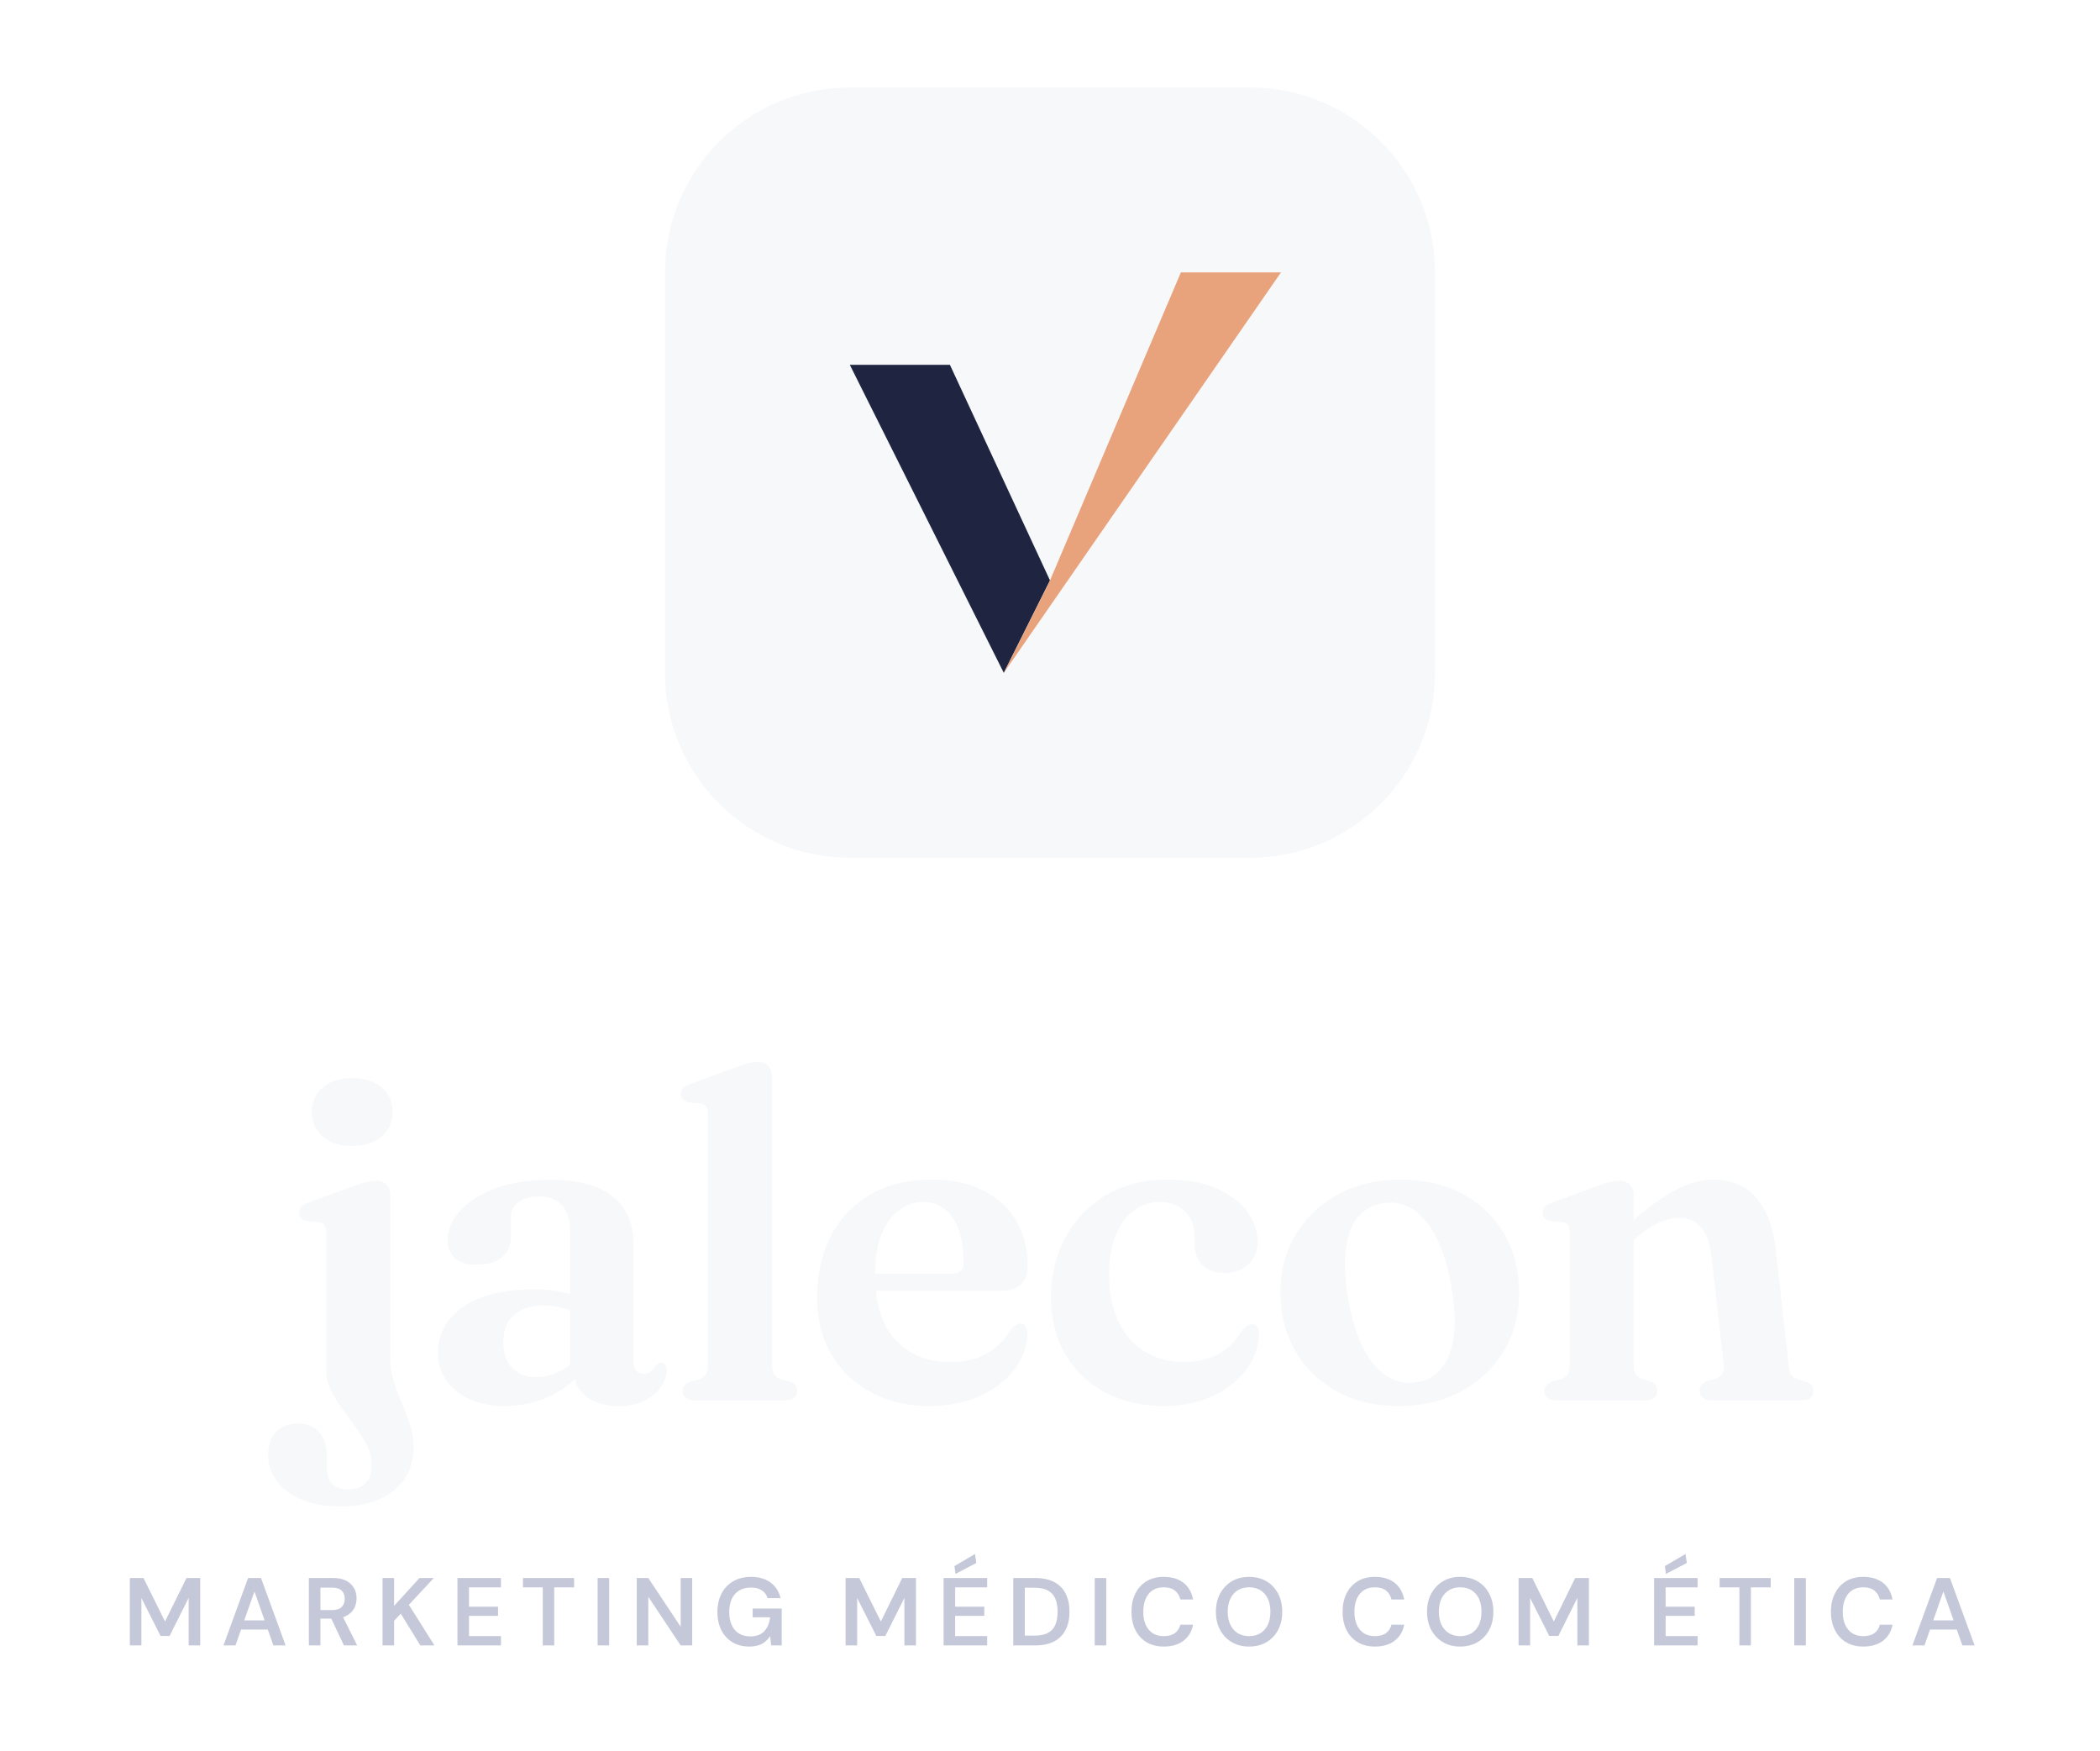
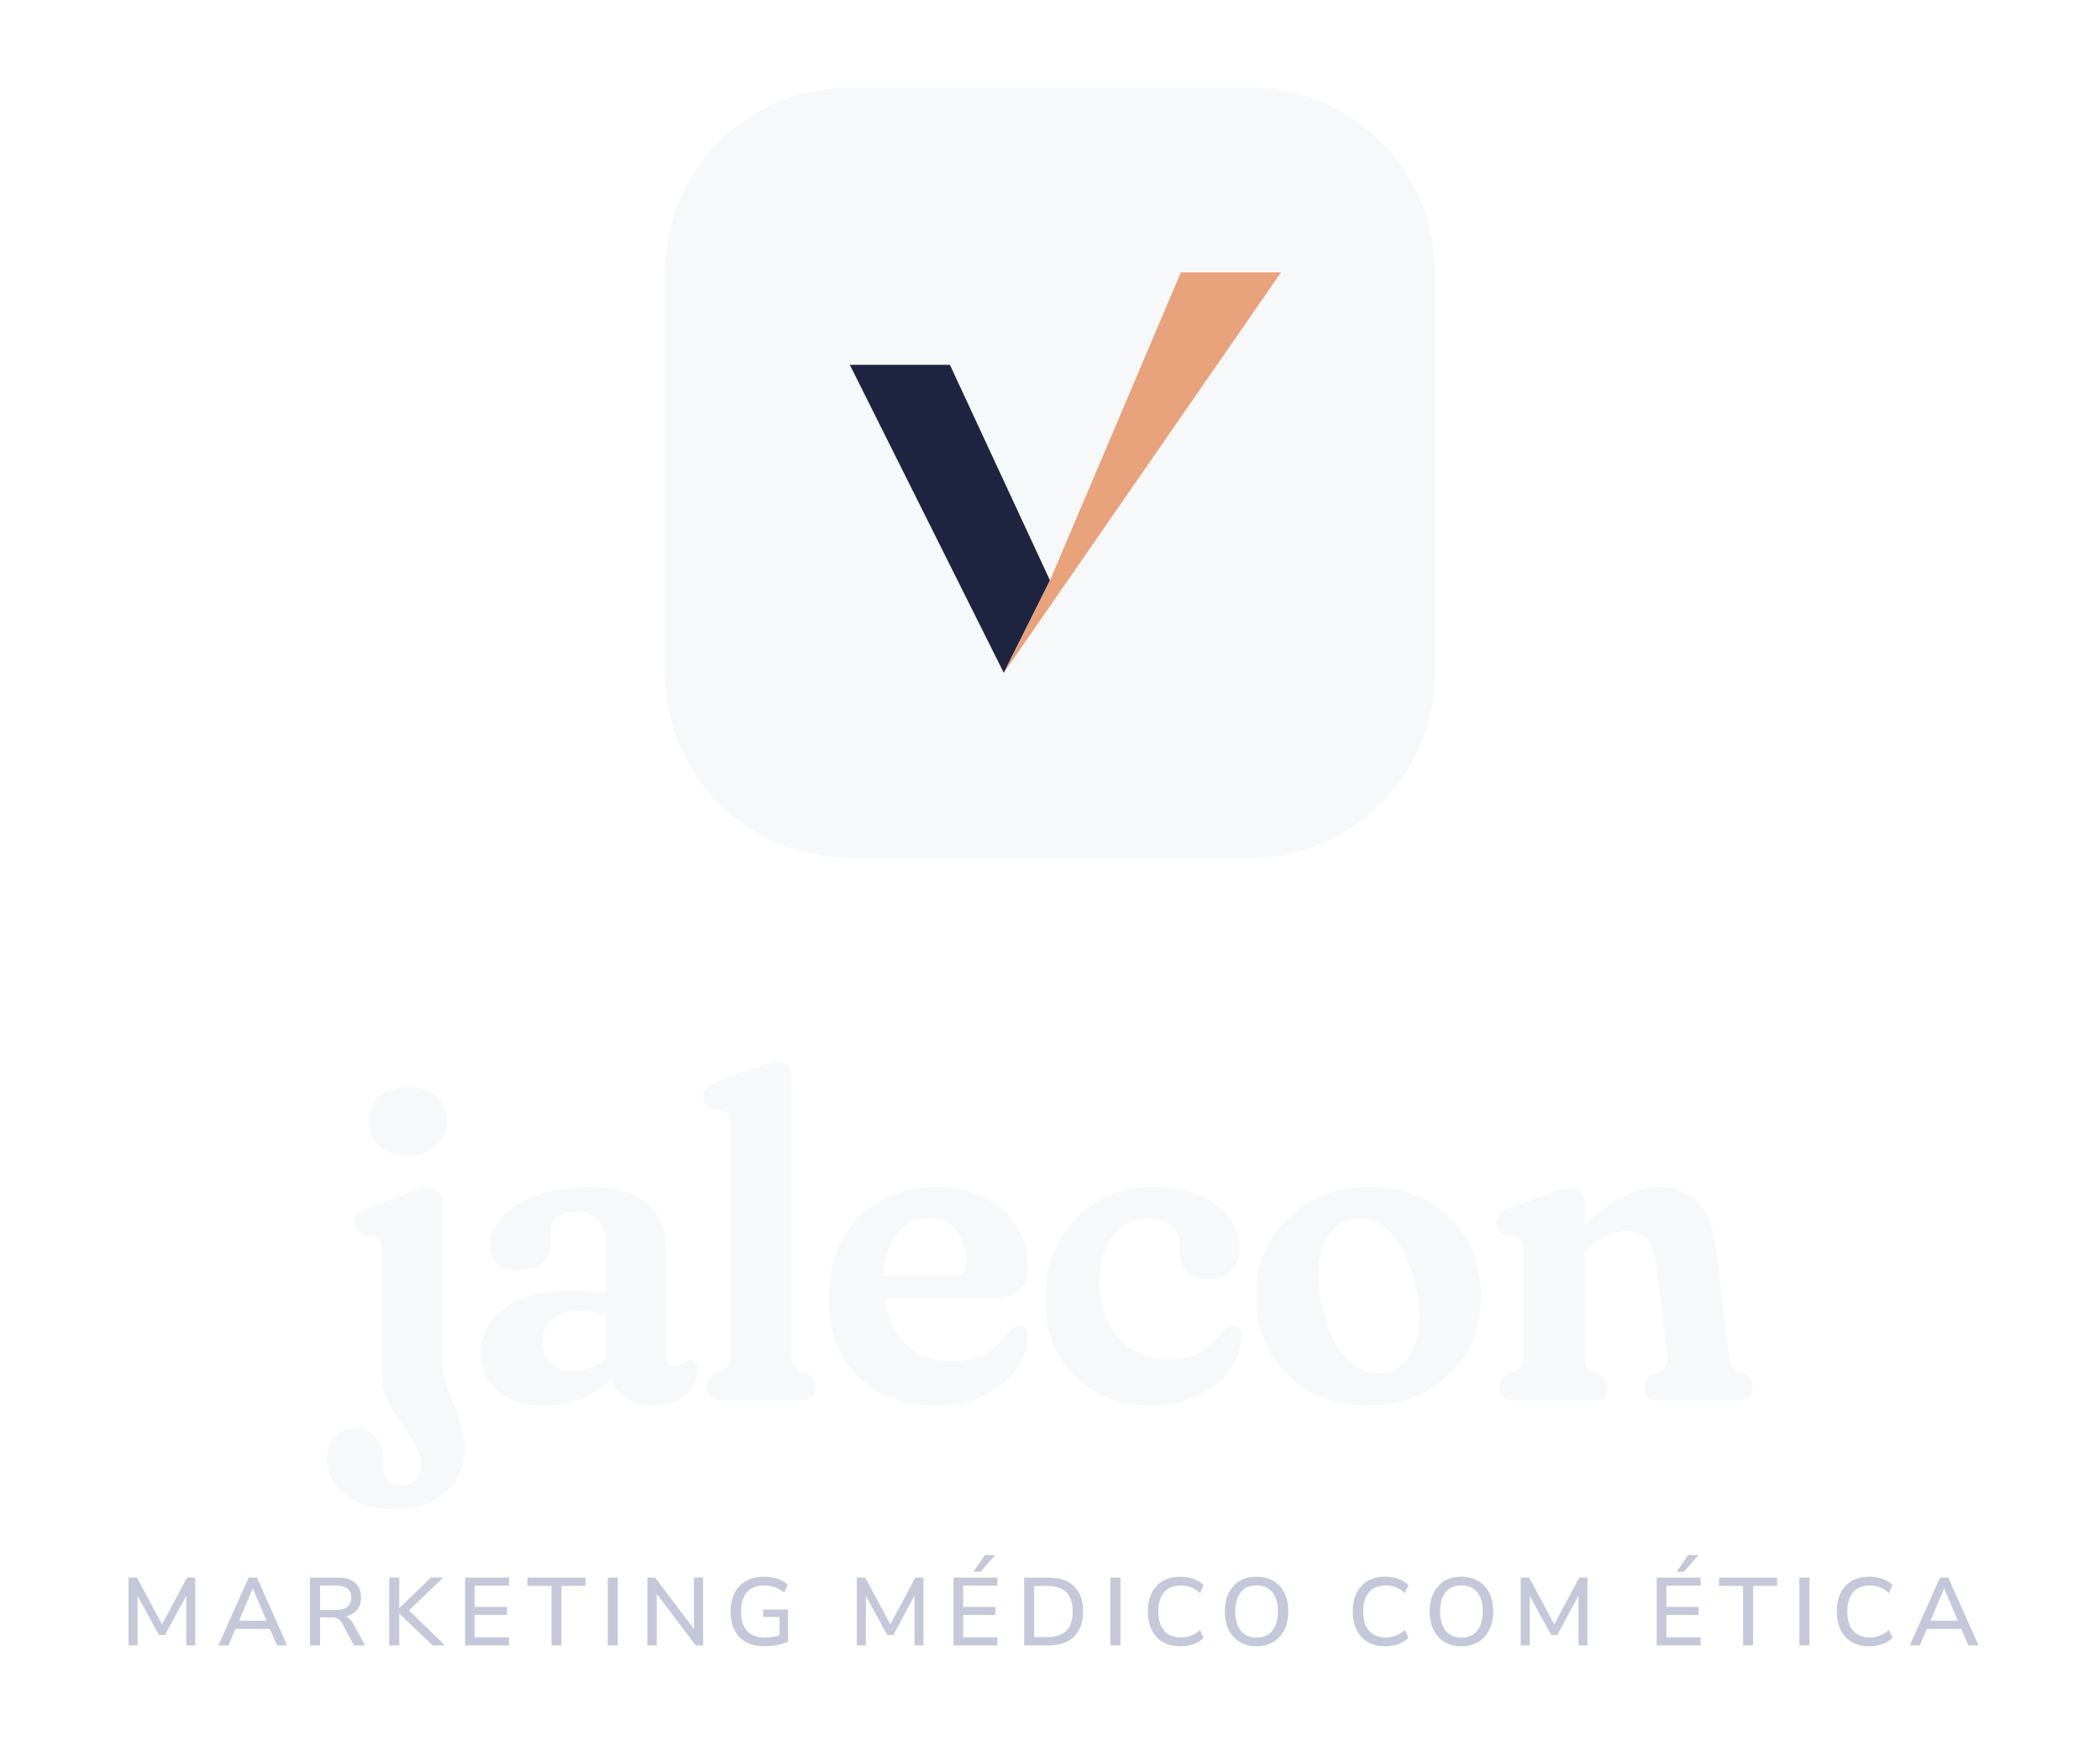
<svg xmlns="http://www.w3.org/2000/svg" viewBox="0 0 240 200" width="240" height="200" role="img" aria-label="Jalecon: marketing médico com ética">
  <g transform="translate(76,10) scale(.88)">
    <rect width="100" height="100" rx="24" fill="#F7F8FA" />
    <polygon points="24,36 37,36 50,64 44,76" fill="#1F2440" />
    <polygon points="44,76 50,64 67,24 80,24" fill="#E8A27C" />
  </g>
-   <path d="M44.61 136.55L44.61 155.19Q44.61 156.57 45.01 157.84Q45.42 159.12 45.94 160.35Q46.46 161.59 46.86 162.82Q47.26 164.06 47.26 165.36Q47.26 168.42 45.03 170.27Q42.79 172.12 38.99 172.12Q36.24 172.12 34.39 171.30Q32.55 170.48 31.60 169.15Q30.65 167.83 30.65 166.27Q30.65 164.47 31.58 163.56Q32.52 162.65 34.08 162.65Q35.59 162.65 36.47 163.65Q37.36 164.65 37.36 166.29L37.36 167.75Q37.36 168.94 37.98 169.56Q38.60 170.17 39.77 170.17Q41.07 170.17 41.78 169.45Q42.48 168.74 42.48 167.36Q42.48 166.24 41.94 165.17Q41.41 164.11 40.64 163.07Q39.88 162.03 39.11 160.97Q38.34 159.92 37.81 158.83Q37.28 157.74 37.28 156.57L37.28 140.94Q37.28 140.27 37.08 139.98Q36.89 139.69 36.45 139.62L35.07 139.51Q34.60 139.41 34.39 139.17Q34.18 138.94 34.18 138.58Q34.18 138.13 34.43 137.87Q34.68 137.61 35.38 137.35L40.22 135.59Q41.26 135.22 41.85 135.07Q42.45 134.91 42.92 134.91Q43.75 134.91 44.18 135.37Q44.61 135.82 44.61 136.55M40.24 130.93Q38.16 130.93 36.90 129.85Q35.64 128.77 35.64 127.03Q35.64 125.29 36.90 124.24Q38.16 123.18 40.24 123.18Q42.35 123.18 43.61 124.24Q44.87 125.29 44.87 127.03Q44.87 128.77 43.61 129.85Q42.35 130.93 40.24 130.93M50.06 154.57Q50.06 151.32 52.96 149.31Q55.86 147.31 61.06 147.31Q62.75 147.31 64.12 147.60Q64.64 147.70 65.14 147.86L65.14 140.53Q65.14 138.71 64.22 137.70Q63.29 136.70 61.60 136.70Q60.07 136.70 59.24 137.35Q58.40 138 58.40 138.97L58.40 141.25Q58.40 142.81 57.36 143.66Q56.32 144.50 54.43 144.50Q52.81 144.50 51.98 143.74Q51.15 142.97 51.15 141.64Q51.15 140.01 52.50 138.43Q53.85 136.86 56.48 135.83Q59.11 134.81 62.95 134.81Q67.74 134.81 70.06 136.74Q72.39 138.68 72.39 141.98L72.39 155.50Q72.39 156.23 72.69 156.59Q72.99 156.96 73.54 156.96Q74.11 156.96 74.39 156.69Q74.68 156.41 74.89 156.13Q75.02 155.94 75.17 155.83Q75.33 155.71 75.56 155.71Q75.88 155.71 76.03 155.94Q76.19 156.18 76.19 156.57Q76.19 157.45 75.58 158.39Q74.97 159.32 73.76 159.99Q72.55 160.65 70.73 160.65Q68.41 160.65 67.04 159.58Q65.97 158.80 65.71 157.53Q64.51 158.78 62.82 159.53Q60.41 160.65 57.70 160.65Q54.30 160.65 52.18 158.96Q50.06 157.27 50.06 154.57M65.14 155.92L65.14 149.73Q64.62 149.52 64.10 149.39Q63.16 149.16 62.10 149.16Q59.94 149.16 58.73 150.26Q57.52 151.37 57.52 153.32Q57.52 155.27 58.55 156.31Q59.57 157.35 61.21 157.35Q62.62 157.35 63.92 156.70Q64.57 156.39 65.14 155.92M88.24 123L88.24 155.84Q88.24 156.65 88.46 157.02Q88.68 157.40 89.15 157.56L90.14 157.82Q90.63 157.97 90.87 158.25Q91.10 158.52 91.10 158.93Q91.10 159.43 90.76 159.71Q90.42 160 89.67 160L79.43 160Q78.70 160 78.36 159.71Q78.02 159.43 78.02 158.93Q78.02 158.54 78.26 158.27Q78.49 158 78.98 157.82L80 157.56Q80.47 157.37 80.69 157.01Q80.91 156.65 80.91 155.84L80.91 127.37Q80.91 126.72 80.71 126.43Q80.52 126.15 80.08 126.07L78.70 125.97Q78.23 125.84 78.02 125.60Q77.81 125.37 77.81 125Q77.81 124.59 78.07 124.33Q78.33 124.07 79.01 123.81L83.85 122.04Q84.89 121.65 85.48 121.49Q86.08 121.34 86.52 121.34Q87.38 121.34 87.81 121.79Q88.24 122.25 88.24 123M117.45 144.63Q117.45 146.01 116.67 146.75Q115.89 147.49 114.38 147.49L100.11 147.49Q100.47 151.11 102.37 153.11Q104.71 155.63 108.64 155.63Q110.93 155.63 112.65 154.72Q114.38 153.81 115.35 152.12Q115.81 151.60 116.09 151.42Q116.36 151.24 116.65 151.24Q117.06 151.24 117.24 151.62Q117.43 151.99 117.43 152.51Q117.32 154.70 115.87 156.56Q114.41 158.41 111.94 159.53Q109.47 160.65 106.27 160.65Q102.50 160.65 99.59 159.10Q96.68 157.56 95.03 154.76Q93.38 151.97 93.38 148.22Q93.38 144.30 94.95 141.25Q96.52 138.21 99.46 136.50Q102.40 134.78 106.48 134.78Q109.96 134.78 112.42 136.04Q114.88 137.30 116.16 139.53Q117.45 141.75 117.45 144.63M100.01 145.52L108.79 145.52Q110.12 145.52 110.12 144.32Q110.12 140.89 108.87 139.11Q107.62 137.33 105.52 137.33Q103.91 137.33 102.66 138.32Q101.41 139.30 100.71 141.12Q100.01 142.94 100.01 145.52M143.73 141.93Q143.73 143.41 142.70 144.43Q141.67 145.44 139.96 145.44Q138.27 145.44 137.39 144.52Q136.52 143.59 136.52 142.09L136.52 141.25Q136.52 139.49 135.43 138.41Q134.34 137.33 132.49 137.33Q130.86 137.33 129.56 138.32Q128.26 139.30 127.50 141.15Q126.75 143 126.75 145.57Q126.75 148.82 127.85 151.07Q128.96 153.32 130.91 154.47Q132.86 155.63 135.35 155.63Q137.56 155.63 139.22 154.72Q140.87 153.81 141.83 152.17Q142.27 151.65 142.56 151.47Q142.84 151.29 143.13 151.29Q143.54 151.29 143.73 151.67Q143.91 152.04 143.88 152.54Q143.78 154.75 142.35 156.59Q140.92 158.44 138.51 159.54Q136.11 160.65 132.99 160.65Q129.22 160.65 126.32 159.10Q123.42 157.56 121.77 154.77Q120.12 151.99 120.12 148.22Q120.12 144.40 121.77 141.36Q123.42 138.32 126.41 136.55Q129.40 134.78 133.46 134.78Q136.63 134.78 138.93 135.75Q141.23 136.73 142.48 138.35Q143.73 139.98 143.73 141.93M160.09 134.78Q164.12 134.78 167.17 136.42Q170.21 138.06 171.91 140.98Q173.61 143.91 173.61 147.78Q173.61 151.45 171.86 154.36Q170.10 157.27 167.01 158.96Q163.92 160.65 159.83 160.65Q155.83 160.65 152.80 158.99Q149.77 157.32 148.06 154.40Q146.34 151.47 146.34 147.65Q146.34 143.93 148.09 141.03Q149.85 138.13 152.94 136.46Q156.04 134.78 160.09 134.78M161.94 157.92Q163.71 157.66 164.79 156.29Q165.87 154.93 166.16 152.54Q166.46 150.15 165.84 146.79Q165.24 143.44 164.10 141.27Q162.95 139.10 161.39 138.13Q159.83 137.17 158.01 137.48Q156.22 137.77 155.14 139.13Q154.06 140.50 153.79 142.88Q153.52 145.26 154.11 148.64Q154.71 151.97 155.86 154.14Q157 156.31 158.56 157.27Q160.12 158.23 161.94 157.92M186.71 136.55L186.71 139.38Q189.38 137.09 191.36 136.03Q193.70 134.78 195.81 134.78Q199 134.78 200.77 136.93Q202.54 139.07 202.93 142.63L204.39 155.76Q204.46 156.62 204.67 157.01Q204.88 157.40 205.37 157.56L206.28 157.82Q206.78 158 207.01 158.27Q207.25 158.54 207.25 158.93Q207.25 159.43 206.91 159.71Q206.57 160 205.82 160L195.68 160Q194.25 160 194.25 158.86Q194.25 158.15 195.05 157.82L196.04 157.56Q196.53 157.37 196.81 156.98Q197.08 156.59 196.98 155.76L195.62 143.70Q195.36 141.44 194.47 140.29Q193.57 139.15 191.83 139.15Q190.74 139.15 189.53 139.72Q188.32 140.29 186.97 141.44L186.71 141.67L186.71 155.84Q186.71 156.65 186.94 157.01Q187.17 157.37 187.64 157.56L188.58 157.82Q189.41 158.15 189.41 158.86Q189.41 160 187.95 160L177.92 160Q177.19 160 176.85 159.71Q176.51 159.43 176.51 158.93Q176.51 158.54 176.74 158.27Q176.96 158 177.45 157.82L178.49 157.56Q178.96 157.37 179.18 157.01Q179.40 156.65 179.40 155.84L179.40 140.94Q179.40 140.27 179.21 139.98Q179.01 139.69 178.57 139.62L177.19 139.51Q176.72 139.41 176.51 139.17Q176.31 138.94 176.31 138.58Q176.31 138.13 176.55 137.87Q176.80 137.61 177.50 137.35L182.34 135.59Q183.33 135.22 183.92 135.07Q184.52 134.91 185.07 134.91Q185.87 134.91 186.29 135.37Q186.71 135.82 186.71 136.55" fill="#F7F8FA" />
-   <path d="M16.16 188L14.84 188L14.84 180.30L16.40 180.30L18.86 185.27L21.31 180.30L22.88 180.30L22.88 188L21.56 188L21.56 182.57L19.38 186.92L18.35 186.92L16.16 182.58M26.91 188L25.54 188L28.35 180.30L29.83 180.30L32.64 188L31.24 188L30.61 186.19L27.55 186.19L26.91 188M27.91 185.14L30.24 185.14L29.08 181.84M36.62 188L35.30 188L35.30 180.30L38.06 180.30Q38.97 180.30 39.57 180.61Q40.17 180.93 40.46 181.45Q40.75 181.97 40.75 182.63Q40.75 183.25 40.47 183.78Q40.18 184.30 39.58 184.62Q39.41 184.71 39.21 184.78L40.82 188L39.31 188L37.86 184.94L36.62 184.94L36.62 188M36.62 181.40L36.62 183.96L37.97 183.96Q38.71 183.96 39.05 183.61Q39.40 183.25 39.40 182.66Q39.40 182.09 39.06 181.75Q38.72 181.40 37.97 181.40M45.04 188L43.72 188L43.72 180.30L45.04 180.30L45.04 183.48L47.94 180.30L49.58 180.30L46.73 183.36L49.65 188L48.04 188L45.80 184.37L45.04 185.19M57.25 188L52.28 188L52.28 180.30L57.25 180.30L57.25 181.37L53.60 181.37L53.60 183.58L56.92 183.58L56.92 184.62L53.60 184.62L53.60 186.93L57.25 186.93M63.34 188L62.03 188L62.03 181.37L59.77 181.37L59.77 180.30L65.61 180.30L65.61 181.37L63.34 181.37M69.62 188L68.30 188L68.30 180.30L69.62 180.30M74.09 188L72.77 188L72.77 180.30L74.09 180.30L77.79 185.87L77.79 180.30L79.11 180.30L79.11 188L77.79 188L74.09 182.44M85.62 188.13Q84.53 188.13 83.71 187.64Q82.89 187.14 82.44 186.26Q81.99 185.37 81.99 184.18Q81.99 183.01 82.45 182.10Q82.91 181.19 83.78 180.68Q84.64 180.17 85.83 180.17Q87.17 180.17 88.06 180.81Q88.94 181.46 89.21 182.60L87.72 182.60Q87.56 182.03 87.07 181.71Q86.59 181.39 85.82 181.39Q85.04 181.39 84.48 181.72Q83.93 182.06 83.63 182.69Q83.34 183.32 83.34 184.19Q83.34 185.06 83.63 185.69Q83.93 186.32 84.46 186.64Q85 186.97 85.73 186.97Q86.81 186.97 87.36 186.36Q87.91 185.76 88.01 184.79L86.02 184.79L86.02 183.79L89.34 183.79L89.34 188L88.13 188L88.02 186.94Q87.76 187.32 87.43 187.59Q87.10 187.86 86.66 187.99Q86.21 188.13 85.62 188.13M97.96 188L96.64 188L96.64 180.30L98.20 180.30L100.67 185.27L103.11 180.30L104.68 180.30L104.68 188L103.36 188L103.36 182.57L101.18 186.92L100.15 186.92L97.96 182.58M112.82 188L107.84 188L107.84 180.30L112.82 180.30L112.82 181.37L109.16 181.37L109.16 183.58L112.49 183.58L112.49 184.62L109.16 184.62L109.16 186.93L112.82 186.93L112.82 188M111.58 178.58L109.20 179.83L109.08 178.94L111.43 177.55M118.29 188L115.80 188L115.80 180.30L118.29 180.30Q119.63 180.30 120.50 180.77Q121.38 181.25 121.80 182.11Q122.23 182.97 122.23 184.16Q122.23 185.33 121.80 186.19Q121.38 187.05 120.50 187.53Q119.63 188 118.29 188M117.12 181.41L117.12 186.88L118.22 186.88Q119.22 186.88 119.80 186.55Q120.38 186.23 120.62 185.62Q120.87 185.01 120.87 184.16Q120.87 183.30 120.62 182.69Q120.38 182.08 119.80 181.75Q119.22 181.41 118.22 181.41M126.43 188L125.11 188L125.11 180.30L126.43 180.30M133 188.13Q131.86 188.13 131.03 187.63Q130.20 187.13 129.75 186.23Q129.31 185.34 129.31 184.16Q129.31 182.97 129.75 182.08Q130.20 181.18 131.03 180.67Q131.86 180.17 133 180.17Q134.38 180.17 135.25 180.84Q136.12 181.52 136.35 182.75L134.90 182.75Q134.74 182.10 134.27 181.73Q133.80 181.36 132.99 181.36Q132.27 181.36 131.74 181.69Q131.22 182.03 130.94 182.66Q130.66 183.29 130.66 184.16Q130.66 185.03 130.94 185.65Q131.22 186.27 131.74 186.61Q132.27 186.94 132.99 186.94Q133.80 186.94 134.27 186.60Q134.74 186.25 134.90 185.63L136.35 185.63Q136.13 186.80 135.25 187.47Q134.38 188.13 133 188.13M142.74 188.13Q141.63 188.13 140.78 187.63Q139.93 187.13 139.44 186.23Q138.96 185.34 138.96 184.15Q138.96 182.97 139.44 182.08Q139.93 181.18 140.78 180.67Q141.63 180.17 142.74 180.17Q143.88 180.17 144.74 180.67Q145.59 181.18 146.07 182.08Q146.54 182.97 146.54 184.15Q146.54 185.34 146.07 186.23Q145.59 187.13 144.74 187.63Q143.88 188.13 142.74 188.13M142.76 186.94Q143.49 186.94 144.04 186.61Q144.59 186.27 144.89 185.65Q145.19 185.02 145.19 184.15Q145.19 183.28 144.89 182.65Q144.59 182.03 144.04 181.69Q143.49 181.36 142.76 181.36Q142.02 181.36 141.47 181.69Q140.92 182.03 140.62 182.65Q140.31 183.28 140.31 184.15Q140.31 185.02 140.62 185.65Q140.92 186.27 141.47 186.61Q142.02 186.94 142.76 186.94M157.13 188.13Q155.99 188.13 155.16 187.63Q154.33 187.13 153.88 186.23Q153.44 185.34 153.44 184.16Q153.44 182.97 153.88 182.08Q154.33 181.18 155.16 180.67Q155.99 180.17 157.13 180.17Q158.51 180.17 159.38 180.84Q160.24 181.52 160.48 182.75L159.02 182.75Q158.87 182.10 158.40 181.73Q157.92 181.36 157.12 181.36Q156.39 181.36 155.87 181.69Q155.35 182.03 155.07 182.66Q154.79 183.29 154.79 184.16Q154.79 185.03 155.07 185.65Q155.35 186.27 155.87 186.61Q156.39 186.94 157.12 186.94Q157.92 186.94 158.40 186.60Q158.87 186.25 159.02 185.63L160.48 185.63Q160.26 186.80 159.38 187.47Q158.51 188.13 157.13 188.13M166.87 188.13Q165.76 188.13 164.91 187.63Q164.06 187.13 163.57 186.23Q163.09 185.34 163.09 184.15Q163.09 182.97 163.57 182.08Q164.06 181.18 164.91 180.67Q165.76 180.17 166.87 180.17Q168 180.17 168.86 180.67Q169.72 181.18 170.19 182.08Q170.67 182.97 170.67 184.15Q170.67 185.34 170.19 186.23Q169.72 187.13 168.86 187.63Q168 188.13 166.87 188.13M166.88 186.94Q167.62 186.94 168.17 186.61Q168.72 186.27 169.02 185.65Q169.31 185.02 169.31 184.15Q169.31 183.28 169.02 182.65Q168.72 182.03 168.17 181.69Q167.62 181.36 166.88 181.36Q166.15 181.36 165.60 181.69Q165.05 182.03 164.74 182.65Q164.44 183.28 164.44 184.15Q164.44 185.02 164.74 185.65Q165.05 186.27 165.60 186.61Q166.15 186.94 166.88 186.94M174.87 188L173.55 188L173.55 180.30L175.12 180.30L177.58 185.27L180.02 180.30L181.59 180.30L181.59 188L180.27 188L180.27 182.57L178.10 186.92L177.06 186.92L174.87 182.58M194.01 188L189.04 188L189.04 180.30L194.01 180.30L194.01 181.37L190.36 181.37L190.36 183.58L193.68 183.58L193.68 184.62L190.36 184.62L190.36 186.93L194.01 186.93L194.01 188M192.78 178.58L190.39 179.83L190.27 178.94L192.63 177.55M200.10 188L198.79 188L198.79 181.37L196.53 181.37L196.53 180.30L202.37 180.30L202.37 181.37L200.10 181.37M206.38 188L205.06 188L205.06 180.30L206.38 180.30M212.95 188.13Q211.80 188.13 210.97 187.63Q210.14 187.13 209.70 186.23Q209.25 185.34 209.25 184.16Q209.25 182.97 209.70 182.08Q210.14 181.18 210.97 180.67Q211.80 180.17 212.95 180.17Q214.32 180.17 215.19 180.84Q216.06 181.52 216.29 182.75L214.84 182.75Q214.69 182.10 214.21 181.73Q213.74 181.36 212.94 181.36Q212.21 181.36 211.69 181.69Q211.16 182.03 210.88 182.66Q210.60 183.29 210.60 184.16Q210.60 185.03 210.88 185.65Q211.16 186.27 211.69 186.61Q212.21 186.94 212.94 186.94Q213.74 186.94 214.21 186.60Q214.69 186.25 214.84 185.63L216.29 185.63Q216.07 186.80 215.20 187.47Q214.32 188.13 212.95 188.13M219.94 188L218.56 188L221.38 180.30L222.85 180.30L225.67 188L224.27 188L223.63 186.19L220.57 186.19L219.94 188M220.94 185.14L223.27 185.14L222.10 181.84" fill="#C5C8D8" />
+   <path d="M50.59 137.51L50.59 155.58Q50.59 156.91 50.98 158.14Q51.37 159.38 51.86 160.59Q52.36 161.79 52.73 162.99Q53.11 164.19 53.11 165.41Q53.11 168.55 50.91 170.49Q48.72 172.43 45 172.43Q42.50 172.43 40.80 171.62Q39.10 170.82 38.24 169.49Q37.38 168.16 37.38 166.68Q37.38 164.99 38.28 164.09Q39.18 163.20 40.61 163.20Q42.06 163.20 42.91 164.16Q43.75 165.12 43.75 166.71L43.75 167.54Q43.75 168.58 44.29 169.18Q44.82 169.78 45.83 169.75Q46.90 169.75 47.50 169.10Q48.09 168.45 48.09 167.20Q48.09 166.29 47.64 165.38Q47.18 164.47 46.53 163.54Q45.88 162.60 45.22 161.61Q44.56 160.62 44.10 159.57Q43.65 158.52 43.65 157.32L43.65 143.02Q43.65 142.11 43.40 141.75Q43.15 141.38 42.66 141.23L41.54 141.10Q41.05 140.89 40.77 140.55Q40.50 140.21 40.50 139.72Q40.50 139.15 40.85 138.73Q41.20 138.32 42.04 138.03L46.17 136.50Q47.16 136.11 47.80 135.94Q48.43 135.77 49 135.77Q49.76 135.77 50.17 136.25Q50.59 136.73 50.59 137.51M46.56 132.05Q44.56 132.05 43.35 130.97Q42.14 129.89 42.14 128.12Q42.14 126.36 43.35 125.29Q44.56 124.22 46.56 124.22Q48.59 124.22 49.81 125.29Q51.03 126.36 51.03 128.12Q51.03 129.89 49.81 130.97Q48.59 132.05 46.56 132.05M69.82 156.57L69.82 155.79L69.22 155.48L69.22 141.93Q69.22 140.27 68.32 139.36Q67.43 138.45 65.87 138.45Q64.49 138.45 63.70 139.02Q62.90 139.59 62.90 140.50L62.90 141.96Q62.90 143.52 61.94 144.35Q60.98 145.18 59.18 145.18Q57.57 145.18 56.78 144.41Q55.99 143.65 55.99 142.35Q55.99 140.68 57.30 139.15Q58.61 137.61 61.19 136.64Q63.76 135.66 67.53 135.66Q71.85 135.66 73.98 137.54Q76.11 139.41 76.11 142.66L76.11 154.90Q76.11 155.42 76.37 155.78Q76.63 156.13 77.18 156.13Q77.51 156.13 77.73 156.02Q77.96 155.92 78.11 155.74Q78.24 155.61 78.40 155.51Q78.55 155.42 78.76 155.42Q79.23 155.42 79.49 155.76Q79.75 156.10 79.75 156.65Q79.75 157.61 79.14 158.52Q78.53 159.43 77.42 160.01Q76.32 160.60 74.78 160.60Q72.63 160.60 71.22 159.49Q69.82 158.39 69.82 156.57M54.97 154.62Q54.97 151.32 57.83 149.35Q60.69 147.39 65.53 147.39Q66.93 147.39 68.23 147.60Q69.53 147.81 70.42 148.17L69.77 150.51Q68.96 150.15 68.09 149.95Q67.22 149.76 66.20 149.76Q64.28 149.76 63.14 150.71Q61.99 151.65 61.99 153.32Q61.99 154.93 62.97 155.78Q63.94 156.62 65.48 156.62Q66.88 156.62 68.10 155.98Q69.32 155.35 70.16 154.25L70.78 156.44Q69.43 158.41 67.11 159.51Q64.80 160.60 62.15 160.60Q58.87 160.60 56.92 158.96Q54.97 157.32 54.97 154.62M90.45 123.13L90.45 154.51Q90.45 155.55 90.70 155.98Q90.94 156.41 91.41 156.62L92.14 156.85Q92.66 157.17 92.95 157.53Q93.23 157.89 93.23 158.47Q93.23 159.19 92.78 159.60Q92.32 160 91.52 160L82.44 160Q81.66 160 81.21 159.60Q80.75 159.19 80.75 158.47Q80.75 157.89 81.02 157.53Q81.30 157.17 81.82 156.85L82.55 156.62Q83.04 156.41 83.27 155.98Q83.51 155.55 83.51 154.51L83.51 128.62Q83.51 127.73 83.27 127.36Q83.04 126.98 82.55 126.82L81.43 126.72Q80.91 126.49 80.63 126.16Q80.36 125.84 80.36 125.32Q80.36 124.74 80.73 124.34Q81.09 123.94 81.90 123.63L86.06 122.09Q87.02 121.73 87.66 121.55Q88.29 121.36 88.86 121.36Q89.62 121.36 90.03 121.84Q90.45 122.33 90.45 123.13M117.48 144.74Q117.48 146.45 116.50 147.38Q115.53 148.30 113.73 148.30L99.07 148.30L99.07 145.75L108.85 145.75Q110.43 145.75 110.43 144.24Q110.43 141.85 109.24 140.51Q108.04 139.17 106.19 139.17Q104.69 139.17 103.52 140.01Q102.35 140.84 101.66 142.42Q100.97 144.01 100.97 146.30Q100.97 150.85 103.14 153.20Q105.31 155.55 108.82 155.55Q110.98 155.55 112.63 154.60Q114.28 153.66 115.19 152.30Q115.63 151.84 115.94 151.64Q116.26 151.45 116.57 151.47Q116.96 151.47 117.23 151.77Q117.50 152.07 117.48 152.72Q117.40 154.75 116.07 156.54Q114.75 158.34 112.41 159.47Q110.07 160.60 106.90 160.60Q103.18 160.60 100.42 159.05Q97.67 157.50 96.17 154.75Q94.68 151.99 94.68 148.38Q94.68 144.74 96.14 141.85Q97.61 138.97 100.42 137.30Q103.23 135.64 107.16 135.64Q110.28 135.64 112.59 136.83Q114.90 138.03 116.19 140.10Q117.48 142.16 117.48 144.74M141.67 142.61Q141.67 144.19 140.68 145.17Q139.70 146.14 138.08 146.14Q136.45 146.14 135.63 145.25Q134.81 144.35 134.81 142.87L134.81 142.14Q134.81 140.79 133.85 139.98Q132.88 139.17 131.17 139.17Q129.61 139.17 128.36 140.03Q127.11 140.89 126.40 142.49Q125.68 144.09 125.68 146.32Q125.68 149.24 126.72 151.25Q127.76 153.27 129.53 154.29Q131.30 155.32 133.53 155.32Q135.82 155.32 137.26 154.45Q138.71 153.58 139.59 152.28Q140.09 151.81 140.38 151.63Q140.68 151.45 141 151.45Q141.41 151.47 141.66 151.78Q141.91 152.10 141.88 152.75Q141.80 154.80 140.49 156.59Q139.18 158.39 136.88 159.49Q134.57 160.60 131.51 160.60Q127.97 160.60 125.25 159.08Q122.54 157.56 120.99 154.83Q119.44 152.10 119.44 148.48Q119.44 144.82 120.99 141.92Q122.54 139.02 125.36 137.33Q128.18 135.64 131.97 135.64Q134.99 135.64 137.15 136.60Q139.31 137.56 140.49 139.15Q141.67 140.73 141.67 142.61M156.53 135.64Q160.33 135.64 163.19 137.24Q166.05 138.84 167.65 141.66Q169.25 144.48 169.25 148.17Q169.25 151.68 167.61 154.49Q165.97 157.30 163.05 158.93Q160.12 160.57 156.30 160.57Q152.50 160.57 149.64 158.97Q146.78 157.37 145.18 154.54Q143.58 151.71 143.58 147.99Q143.58 144.50 145.22 141.71Q146.86 138.91 149.77 137.28Q152.68 135.64 156.53 135.64M158.46 156.83Q159.99 156.49 160.93 155.19Q161.86 153.89 162.12 151.80Q162.38 149.70 161.78 147.03Q161.19 144.17 160.06 142.35Q158.92 140.53 157.48 139.77Q156.04 139.02 154.45 139.36Q152.94 139.67 151.97 140.95Q150.99 142.24 150.73 144.32Q150.47 146.40 151.07 149.16Q151.70 152.02 152.83 153.82Q153.96 155.63 155.41 156.39Q156.87 157.14 158.46 156.83M181.09 137.51L181.09 154.51Q181.09 155.63 181.31 156.10Q181.53 156.57 182.03 156.78L182.78 157.06Q183.69 157.56 183.69 158.47Q183.69 160 182.10 160L173.08 160Q172.30 160 171.83 159.60Q171.37 159.19 171.37 158.47Q171.37 157.89 171.65 157.53Q171.94 157.17 172.46 156.85L173.19 156.62Q173.68 156.41 173.91 155.98Q174.15 155.55 174.15 154.51L174.15 143.02Q174.15 142.11 173.90 141.75Q173.65 141.38 173.16 141.23L172.04 141.10Q171.55 140.86 171.28 140.54Q171 140.21 171 139.72Q171 139.15 171.35 138.73Q171.70 138.32 172.54 138.03L176.67 136.50Q177.66 136.11 178.30 135.94Q178.93 135.77 179.50 135.77Q180.26 135.77 180.67 136.25Q181.09 136.73 181.09 137.51M181.25 142.87L180.34 143.70L178.91 142.03L180.05 140.92Q182.91 138.13 185.20 136.89Q187.49 135.64 189.59 135.64Q192.56 135.64 194.16 137.48Q195.75 139.33 196.09 142.50L197.52 154.51Q197.65 155.55 197.83 155.98Q198.02 156.41 198.48 156.62L199.21 156.85Q199.73 157.17 200.02 157.53Q200.30 157.89 200.30 158.47Q200.30 159.19 199.85 159.60Q199.39 160 198.59 160L189.49 160Q187.93 160 187.93 158.47Q187.93 157.56 188.84 157.06L189.59 156.78Q190.11 156.57 190.39 156.11Q190.66 155.66 190.53 154.59L189.28 144.61Q189.05 142.61 188.25 141.62Q187.46 140.63 185.87 140.63Q184.83 140.63 183.70 141.14Q182.57 141.64 181.25 142.87" fill="#F7F8FA" />
+   <path d="M15.72 188L14.69 188L14.69 180.25L15.65 180.25L18.52 185.60L21.38 180.25L22.31 180.25L22.31 188L21.29 188L21.29 182.31L18.86 186.81L18.17 186.81L15.72 182.34M26.11 188L24.96 188L28.41 180.25L29.36 180.25L32.82 188L31.66 188L30.84 186.11L26.92 186.11L26.11 188M28.90 181.51L28.87 181.51L27.32 185.18L30.46 185.18M36.58 188L35.43 188L35.43 180.25L38.65 180.25Q39.90 180.25 40.58 180.84Q41.26 181.43 41.26 182.52Q41.26 183.23 40.96 183.73Q40.65 184.24 40.07 184.50Q39.80 184.62 39.49 184.68Q39.66 184.73 39.80 184.83Q40.12 185.05 40.38 185.54L41.73 188L40.47 188L39.13 185.53Q38.98 185.24 38.79 185.08Q38.61 184.92 38.38 184.86Q38.14 184.80 37.82 184.80L36.58 184.80L36.58 188M36.58 181.16L36.58 183.94L38.46 183.94Q39.30 183.94 39.72 183.59Q40.15 183.24 40.15 182.54Q40.15 181.86 39.72 181.51Q39.30 181.16 38.46 181.16M45.63 188L44.48 188L44.48 180.25L45.63 180.25L45.63 183.73L45.65 183.73L49.24 180.25L50.65 180.25L46.74 184L50.87 188L49.44 188L45.65 184.38L45.63 184.38M58.17 188L53.15 188L53.15 180.25L58.17 180.25L58.17 181.17L54.25 181.17L54.25 183.60L57.94 183.60L57.94 184.52L54.25 184.52L54.25 187.08L58.17 187.08M64.16 188L63.03 188L63.03 181.20L60.28 181.20L60.28 180.25L66.91 180.25L66.91 181.20L64.16 181.20M70.60 188L69.46 188L69.46 180.25L70.60 180.25M75.05 188L73.99 188L73.99 180.25L74.86 180.25L79.31 186.11L79.31 180.25L80.36 180.25L80.36 188L79.51 188L75.05 182.10M87.40 188.10Q86.13 188.10 85.26 187.62Q84.39 187.14 83.95 186.25Q83.50 185.36 83.50 184.13Q83.50 182.90 83.96 182Q84.41 181.11 85.27 180.63Q86.12 180.15 87.32 180.15Q87.87 180.15 88.36 180.25Q88.86 180.35 89.28 180.56Q89.71 180.77 90.02 181.08L89.62 181.97Q89.10 181.53 88.54 181.34Q87.99 181.15 87.32 181.15Q86.03 181.15 85.36 181.92Q84.69 182.70 84.69 184.13Q84.69 185.59 85.38 186.35Q86.08 187.11 87.44 187.11Q87.93 187.11 88.42 187.01Q88.77 186.94 89.10 186.83L89.10 184.75L87.21 184.75L87.21 183.90L90.06 183.90L90.06 187.55Q89.74 187.71 89.29 187.84Q88.85 187.96 88.36 188.03Q87.87 188.10 87.40 188.10M98.96 188L97.92 188L97.92 180.25L98.88 180.25L101.75 185.60L104.61 180.25L105.54 180.25L105.54 188L104.52 188L104.52 182.31L102.09 186.81L101.40 186.81L98.96 182.34M113.99 188L108.97 188L108.97 180.25L113.99 180.25L113.99 181.17L110.07 181.17L110.07 183.60L113.76 183.60L113.76 184.52L110.07 184.52L110.07 187.08L113.99 187.08L113.99 188M112.06 179.59L111.25 179.59L112.55 177.68L113.74 177.68M119.79 188L117.05 188L117.05 180.25L119.79 180.25Q121.06 180.25 121.96 180.69Q122.85 181.14 123.31 182Q123.78 182.86 123.78 184.12Q123.78 185.37 123.31 186.23Q122.85 187.10 121.96 187.55Q121.06 188 119.79 188M118.19 181.20L118.19 187.04L119.72 187.04Q121.16 187.04 121.88 186.31Q122.59 185.58 122.59 184.12Q122.59 182.65 121.87 181.93Q121.15 181.20 119.72 181.20M128.05 188L126.91 188L126.91 180.25L128.05 180.25M134.92 188.10Q133.75 188.10 132.91 187.62Q132.07 187.13 131.63 186.23Q131.18 185.34 131.18 184.12Q131.18 182.90 131.63 182Q132.07 181.11 132.91 180.63Q133.75 180.15 134.92 180.15Q135.72 180.15 136.40 180.39Q137.09 180.64 137.55 181.10L137.16 182.02Q136.65 181.56 136.12 181.36Q135.58 181.16 134.96 181.16Q133.70 181.16 133.04 181.93Q132.38 182.70 132.38 184.12Q132.38 185.54 133.04 186.31Q133.70 187.09 134.96 187.09Q135.58 187.09 136.12 186.88Q136.65 186.68 137.16 186.23L137.55 187.14Q137.09 187.60 136.40 187.85Q135.72 188.10 134.92 188.10M143.61 188.10Q142.78 188.10 142.11 187.82Q141.44 187.55 140.96 187.02Q140.48 186.49 140.23 185.76Q139.98 185.03 139.98 184.12Q139.98 183.20 140.23 182.47Q140.48 181.74 140.96 181.22Q141.43 180.70 142.10 180.42Q142.77 180.15 143.61 180.15Q144.43 180.15 145.10 180.42Q145.77 180.70 146.25 181.21Q146.73 181.73 146.98 182.46Q147.24 183.19 147.24 184.11Q147.24 185.02 146.98 185.76Q146.73 186.49 146.25 187.02Q145.77 187.55 145.10 187.82Q144.43 188.10 143.61 188.10M143.61 187.11Q144.38 187.11 144.92 186.76Q145.47 186.41 145.76 185.73Q146.05 185.06 146.05 184.12Q146.05 183.17 145.76 182.50Q145.48 181.83 144.93 181.48Q144.39 181.14 143.61 181.14Q142.84 181.14 142.29 181.48Q141.75 181.83 141.46 182.50Q141.17 183.17 141.17 184.12Q141.17 185.05 141.46 185.73Q141.75 186.41 142.29 186.76Q142.84 187.11 143.61 187.11M158.34 188.10Q157.16 188.10 156.32 187.62Q155.49 187.13 155.04 186.23Q154.60 185.34 154.60 184.12Q154.60 182.90 155.04 182Q155.49 181.11 156.32 180.63Q157.16 180.15 158.34 180.15Q159.13 180.15 159.81 180.39Q160.50 180.64 160.96 181.10L160.57 182.02Q160.06 181.56 159.53 181.36Q159 181.16 158.37 181.16Q157.11 181.16 156.45 181.93Q155.79 182.70 155.79 184.12Q155.79 185.54 156.45 186.31Q157.11 187.09 158.37 187.09Q159 187.09 159.53 186.88Q160.06 186.68 160.57 186.23L160.96 187.14Q160.50 187.60 159.81 187.85Q159.13 188.10 158.34 188.10M167.02 188.10Q166.19 188.10 165.52 187.82Q164.85 187.55 164.37 187.02Q163.90 186.49 163.64 185.76Q163.39 185.03 163.39 184.12Q163.39 183.20 163.64 182.47Q163.90 181.74 164.37 181.22Q164.84 180.70 165.51 180.42Q166.18 180.15 167.02 180.15Q167.84 180.15 168.52 180.42Q169.19 180.70 169.66 181.21Q170.14 181.73 170.40 182.46Q170.65 183.19 170.65 184.11Q170.65 185.02 170.40 185.76Q170.14 186.49 169.66 187.02Q169.19 187.55 168.52 187.82Q167.84 188.10 167.02 188.10M167.02 187.11Q167.79 187.11 168.33 186.76Q168.88 186.41 169.17 185.73Q169.46 185.06 169.46 184.12Q169.46 183.17 169.18 182.50Q168.89 181.83 168.34 181.48Q167.80 181.14 167.02 181.14Q166.25 181.14 165.70 181.48Q165.16 181.83 164.87 182.50Q164.58 183.17 164.58 184.12Q164.58 185.05 164.87 185.73Q165.16 186.41 165.70 186.76Q166.25 187.11 167.02 187.11M174.83 188L173.80 188L173.80 180.25L174.76 180.25L177.63 185.60L180.49 180.25L181.42 180.25L181.42 188L180.40 188L180.40 182.31L177.97 186.81L177.28 186.81L174.83 182.34M194.36 188L189.34 188L189.34 180.25L194.36 180.25L194.36 181.17L190.44 181.17L190.44 183.60L194.13 183.60L194.13 184.52L190.44 184.52L190.44 187.08L194.36 187.08L194.36 188M192.43 179.59L191.62 179.59L192.92 177.68L194.12 177.68M200.35 188L199.21 188L199.21 181.20L196.46 181.20L196.46 180.25L203.10 180.25L203.10 181.20L200.35 181.20M206.79 188L205.64 188L205.64 180.25L206.79 180.25M213.66 188.10Q212.48 188.10 211.64 187.62Q210.81 187.13 210.36 186.23Q209.92 185.34 209.92 184.12Q209.92 182.90 210.36 182Q210.81 181.11 211.64 180.63Q212.48 180.15 213.66 180.15Q214.45 180.15 215.14 180.39Q215.82 180.64 216.29 181.10L215.89 182.02Q215.38 181.56 214.85 181.36Q214.32 181.16 213.69 181.16Q212.44 181.16 211.78 181.93Q211.12 182.70 211.12 184.12Q211.12 185.54 211.78 186.31Q212.44 187.09 213.69 187.09Q214.32 187.09 214.85 186.88Q215.38 186.68 215.89 186.23L216.29 187.14Q215.82 187.60 215.14 187.85Q214.45 188.10 213.66 188.10M219.41 188L218.26 188L221.71 180.25L222.66 180.25L226.12 188L224.96 188L224.14 186.11L220.22 186.11L219.41 188M222.20 181.51L222.18 181.51L220.62 185.18L223.76 185.18" fill="#C5C8D8" />
</svg>
